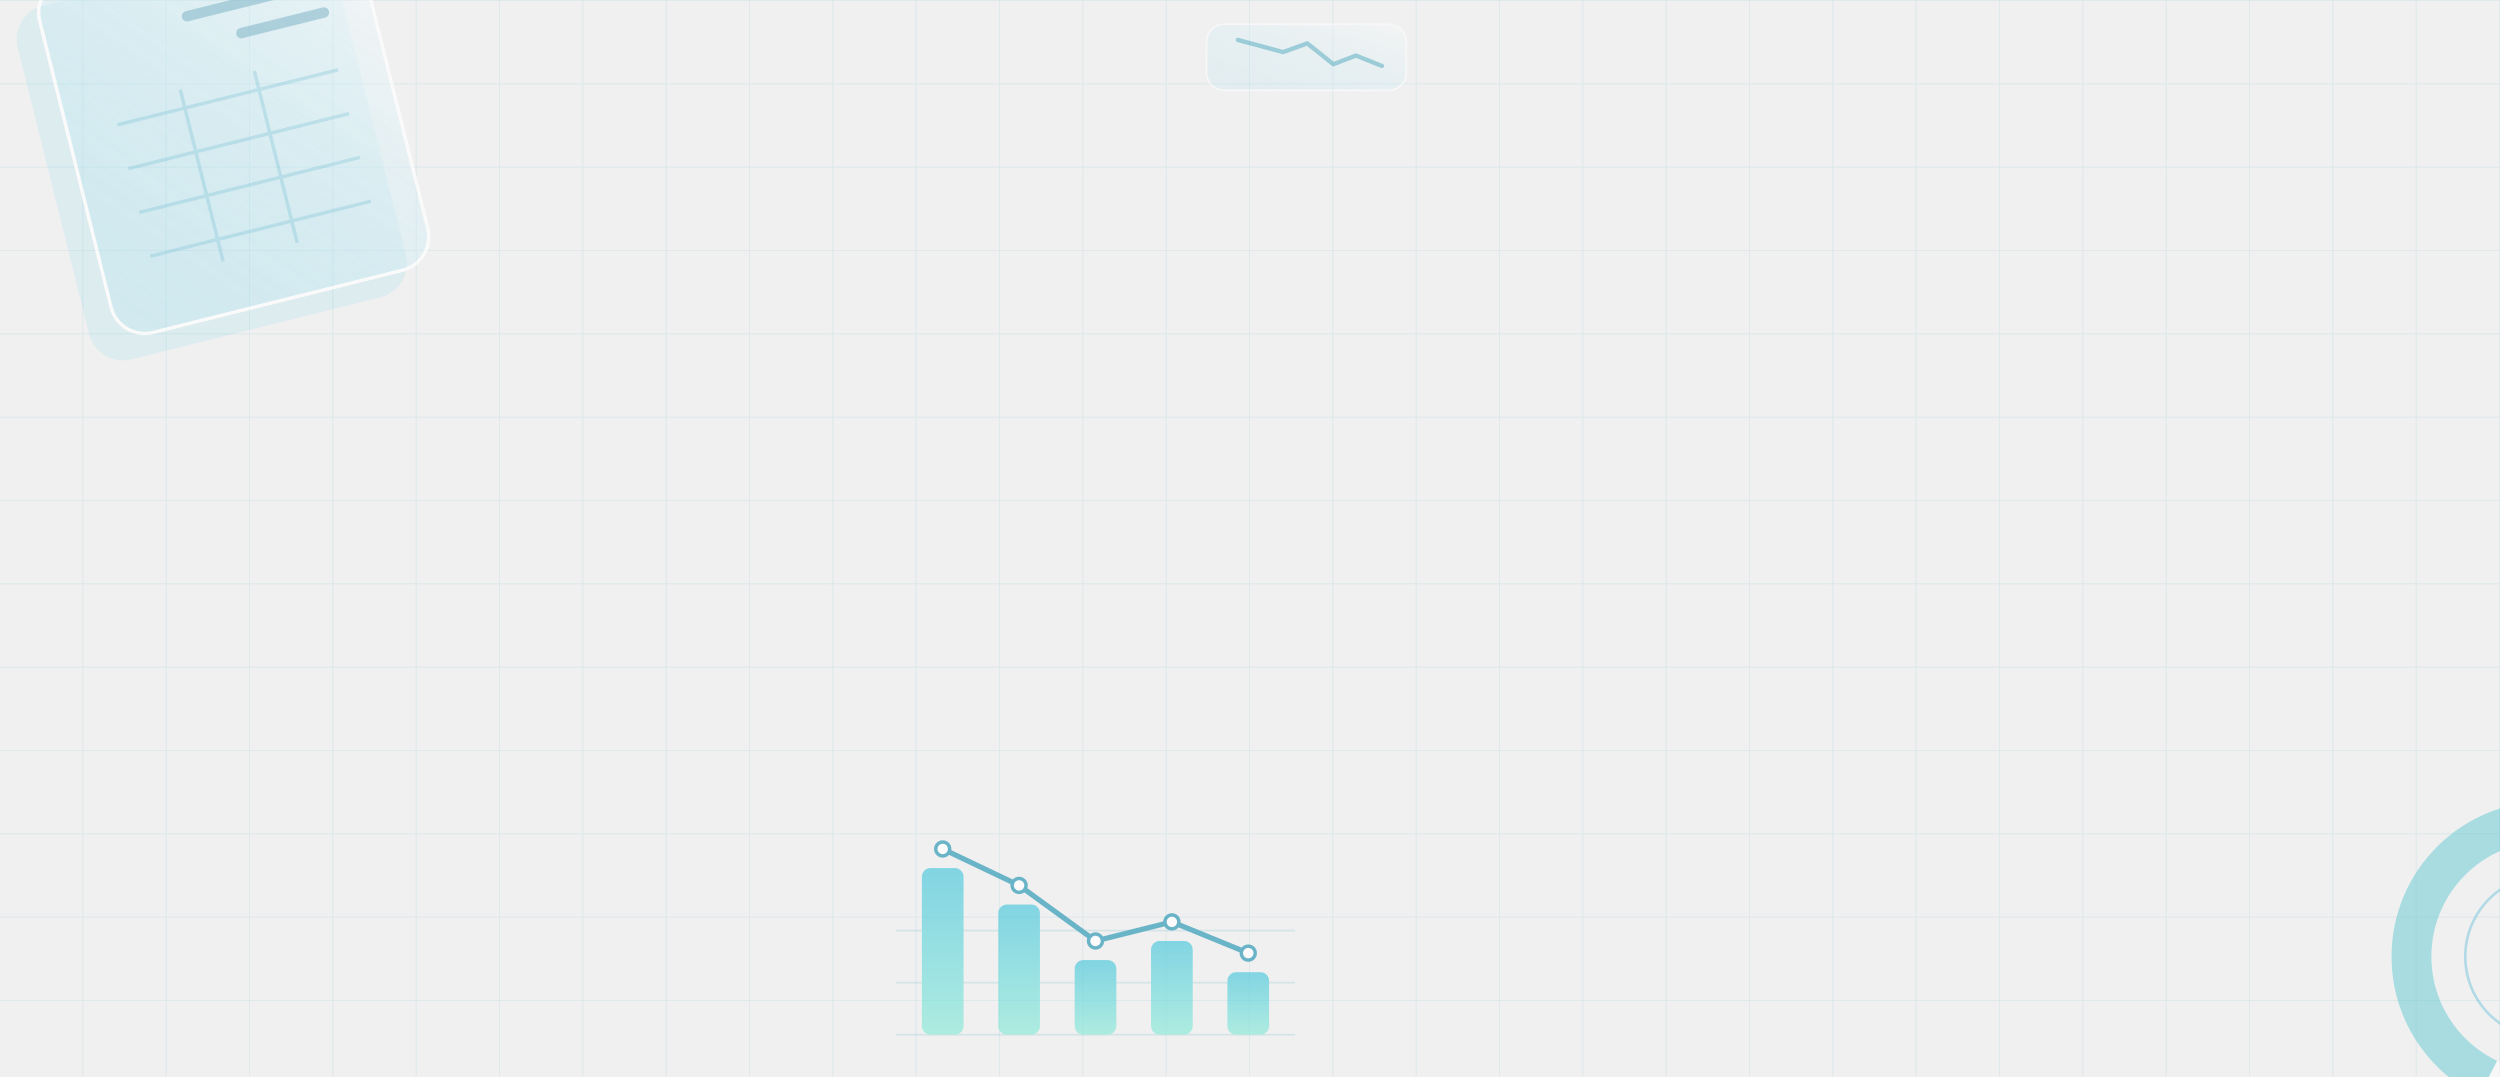
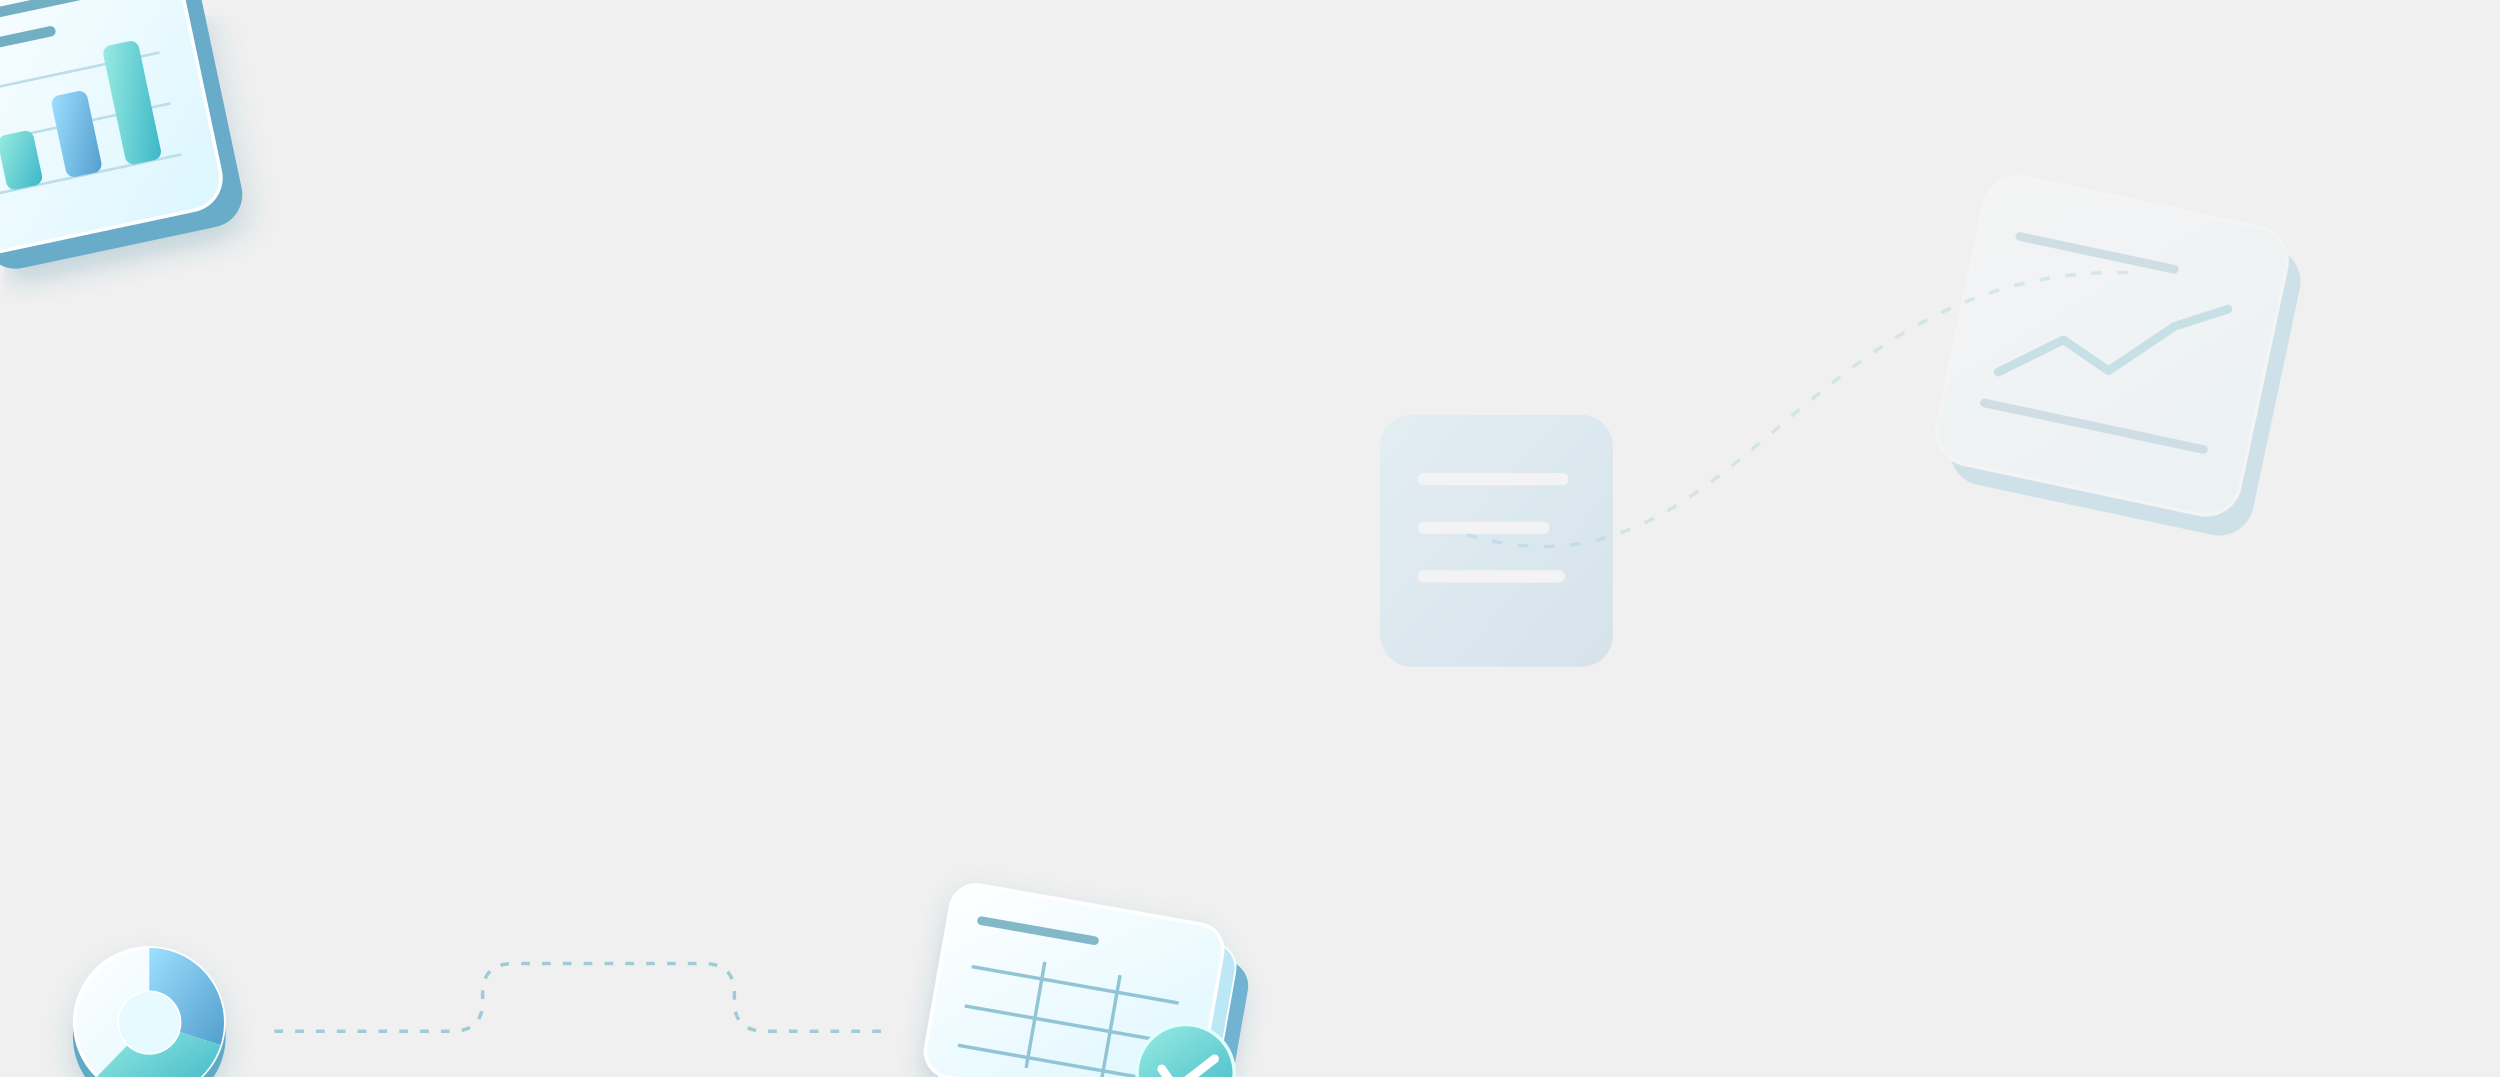
<svg xmlns="http://www.w3.org/2000/svg" width="1440" height="620" viewBox="0 0 1440 620" fill="none">
  <defs>
-     <pattern id="grid" width="48" height="48" patternUnits="userSpaceOnUse">
-       <path d="M48 0H0V48" stroke="#369DC0" stroke-opacity=".10" stroke-width="1" />
-     </pattern>
    <linearGradient id="paper" x1="0" y1="0" x2="1" y2="1">
-       <stop stop-color="white" stop-opacity=".7" />
-       <stop offset="1" stop-color="#88D9F0" stop-opacity=".25" />
+       <stop stop-color="#FFFFFF" />
+       <stop offset="1" stop-color="#DBF6FF" />
    </linearGradient>
-     <linearGradient id="bar" x1="0" y1="0" x2="0" y2="1">
-       <stop stop-color="#52C8DD" />
-       <stop offset="1" stop-color="#90E9D9" />
+     <linearGradient id="aqua" x1="0" y1="0" x2="1" y2="1">
+       <stop stop-color="#9AECE2" />
+       <stop offset="1" stop-color="#3CB6C7" />
    </linearGradient>
+     <linearGradient id="sky" x1="0" y1="0" x2="1" y2="1">
+       <stop stop-color="#9DDFFF" />
+       <stop offset="1" stop-color="#539ECD" />
+     </linearGradient>
+     <filter id="depth" x="-45%" y="-45%" width="190%" height="195%">
+       <feDropShadow dx="0" dy="9" stdDeviation="8" flood-color="#387B96" flood-opacity=".23" />
+     </filter>
  </defs>
-   <g transform="translate(1440 0) scale(-1 1)">
-     <rect width="1440" height="620" fill="url(#grid)" />
-     <g transform="translate(1210 -32) rotate(14 100 110)" opacity=".65">
-       <rect x="16" y="12" width="188" height="210" rx="20" fill="#8EDAE8" fill-opacity=".3" />
-       <rect width="188" height="210" rx="20" fill="url(#paper)" stroke="white" stroke-width="2" />
-       <path d="M28 38H105M28 55H77" stroke="#398EAD" stroke-opacity=".5" stroke-width="6" stroke-linecap="round" />
-       <path d="M28 89H159M28 115H159M28 141H159M28 167H159M75 78V180M119 78V180" stroke="#45ACCA" stroke-opacity=".35" stroke-width="2" />
-     </g>
-     <g transform="translate(694 518)" opacity=".7">
-       <path d="M0 78H230M0 48H230M0 18H230" stroke="#48A6BB" stroke-opacity=".23" />
-       <rect x="15" y="42" width="24" height="36" rx="5" fill="url(#bar)" />
-       <rect x="59" y="24" width="24" height="54" rx="5" fill="url(#bar)" />
-       <rect x="103" y="35" width="24" height="43" rx="5" fill="url(#bar)" />
-       <rect x="147" y="3" width="24" height="75" rx="5" fill="url(#bar)" />
-       <rect x="191" y="-18" width="24" height="96" rx="5" fill="url(#bar)" />
-       <path d="M27 31L71 13L115 24L159 -8L203 -29" stroke="#319AB7" stroke-width="3" stroke-linejoin="round" />
-       <g fill="white" stroke="#319AB7" stroke-width="2">
-         <circle cx="27" cy="31" r="4" />
-         <circle cx="71" cy="13" r="4" />
-         <circle cx="115" cy="24" r="4" />
-         <circle cx="159" cy="-8" r="4" />
-         <circle cx="203" cy="-29" r="4" />
-       </g>
-     </g>
-     <g transform="translate(-27 551)" opacity=".45">
-       <circle r="78" stroke="white" stroke-width="23" />
-       <circle r="78" stroke="#53C3CE" stroke-width="23" stroke-dasharray="210 490" transform="rotate(-90)" />
-       <circle r="47" stroke="#65BFD9" stroke-width="1.5" />
-     </g>
-     <g transform="translate(630 14)" opacity=".45">
-       <rect width="115" height="38" rx="10" fill="url(#paper)" stroke="white" />
-       <path d="M14 24L29 18L42 23L57 11L71 16L97 9" stroke="#329FB9" stroke-width="2.5" stroke-linecap="round" stroke-linejoin="round" />
-     </g>
+   <g transform="translate(-38 -29) rotate(-12 75 75)" filter="url(#depth)">
+     <rect x="10" y="12" width="152" height="164" rx="19" fill="#68ACCA" />
+     <rect width="152" height="164" rx="19" fill="url(#paper)" stroke="white" stroke-width="2" />
+     <path d="M23 29H99M23 46H73" stroke="#72AFC3" stroke-width="6" stroke-linecap="round" />
+     <path d="M22 131H132M22 101H132M22 71H132" stroke="#BDDDE8" stroke-width="1.5" />
+     <rect x="30" y="99" width="21" height="32" rx="5" fill="url(#aqua)" />
+     <rect x="65" y="83" width="21" height="48" rx="5" fill="url(#sky)" />
+     <rect x="100" y="61" width="21" height="70" rx="5" fill="url(#aqua)" />
  </g>
+   <g transform="translate(536 530) rotate(10 85 65)" filter="url(#depth)">
+     <rect x="18" y="9" width="159" height="112" rx="15" fill="#72B3D2" />
+     <rect x="9" width="159" height="112" rx="15" fill="#BBE7F7" stroke="white" />
+     <rect y="-9" width="159" height="112" rx="15" fill="url(#paper)" stroke="white" stroke-width="2" />
+     <path d="M19 11H85" stroke="#83B8C8" stroke-width="5" stroke-linecap="round" />
+     <path d="M18 38H139M18 61H139M18 84H139M59 28V90M103 28V90" stroke="#91C5D5" stroke-width="2" />
+     <circle cx="150" cy="77" r="28" fill="url(#aqua)" stroke="#E2FFFB" stroke-width="2" />
+     <path d="M136 77L146 87L165 66" stroke="white" stroke-width="5" stroke-linecap="round" stroke-linejoin="round" />
+   </g>
+   <g transform="translate(86 589)" filter="url(#depth)">
+     <ellipse cy="8" rx="44" ry="43" fill="#62AAC3" />
+     <circle r="43" fill="url(#paper)" stroke="white" stroke-width="2" />
+     <path d="M0 0V-43A43 43 0 0 1 41 13Z" fill="url(#sky)" />
+     <path d="M0 0L41 13A43 43 0 0 1 -30 31Z" fill="url(#aqua)" />
+     <circle r="18" fill="#E7FAFF" stroke="white" />
+   </g>
+   <path d="M158 594H260Q278 594 278 577V572Q278 555 296 555H405Q423 555 423 572V577Q423 594 441 594H508" stroke="#72B7C6" stroke-width="2" stroke-dasharray="5 7" opacity=".65" />
+   <g transform="translate(1147 98) rotate(12)" opacity=".25">
+     <rect x="10" y="10" width="178" height="169" rx="20" fill="#69B3D0" />
+     <rect width="178" height="169" rx="20" fill="url(#paper)" stroke="white" stroke-width="2" />
+     <path d="M24 34H115M24 132H153" stroke="#68A8C0" stroke-width="5" stroke-linecap="round" />
+     <path d="M28 113L61 87L90 99L122 66L150 50" stroke="#4BAFC2" stroke-width="5" stroke-linecap="round" stroke-linejoin="round" />
+   </g>
+   <g transform="translate(795 239)" opacity=".17">
+     <rect width="134" height="145" rx="18" fill="url(#sky)" />
+     <path d="M25 37H105M25 65H94M25 93H103" stroke="white" stroke-width="7" stroke-linecap="round" />
+   </g>
+   <path d="M845 308C1000 354 1035 152 1228 157" stroke="#6EBCD2" stroke-width="2" stroke-dasharray="6 9" opacity=".23" />
</svg>
